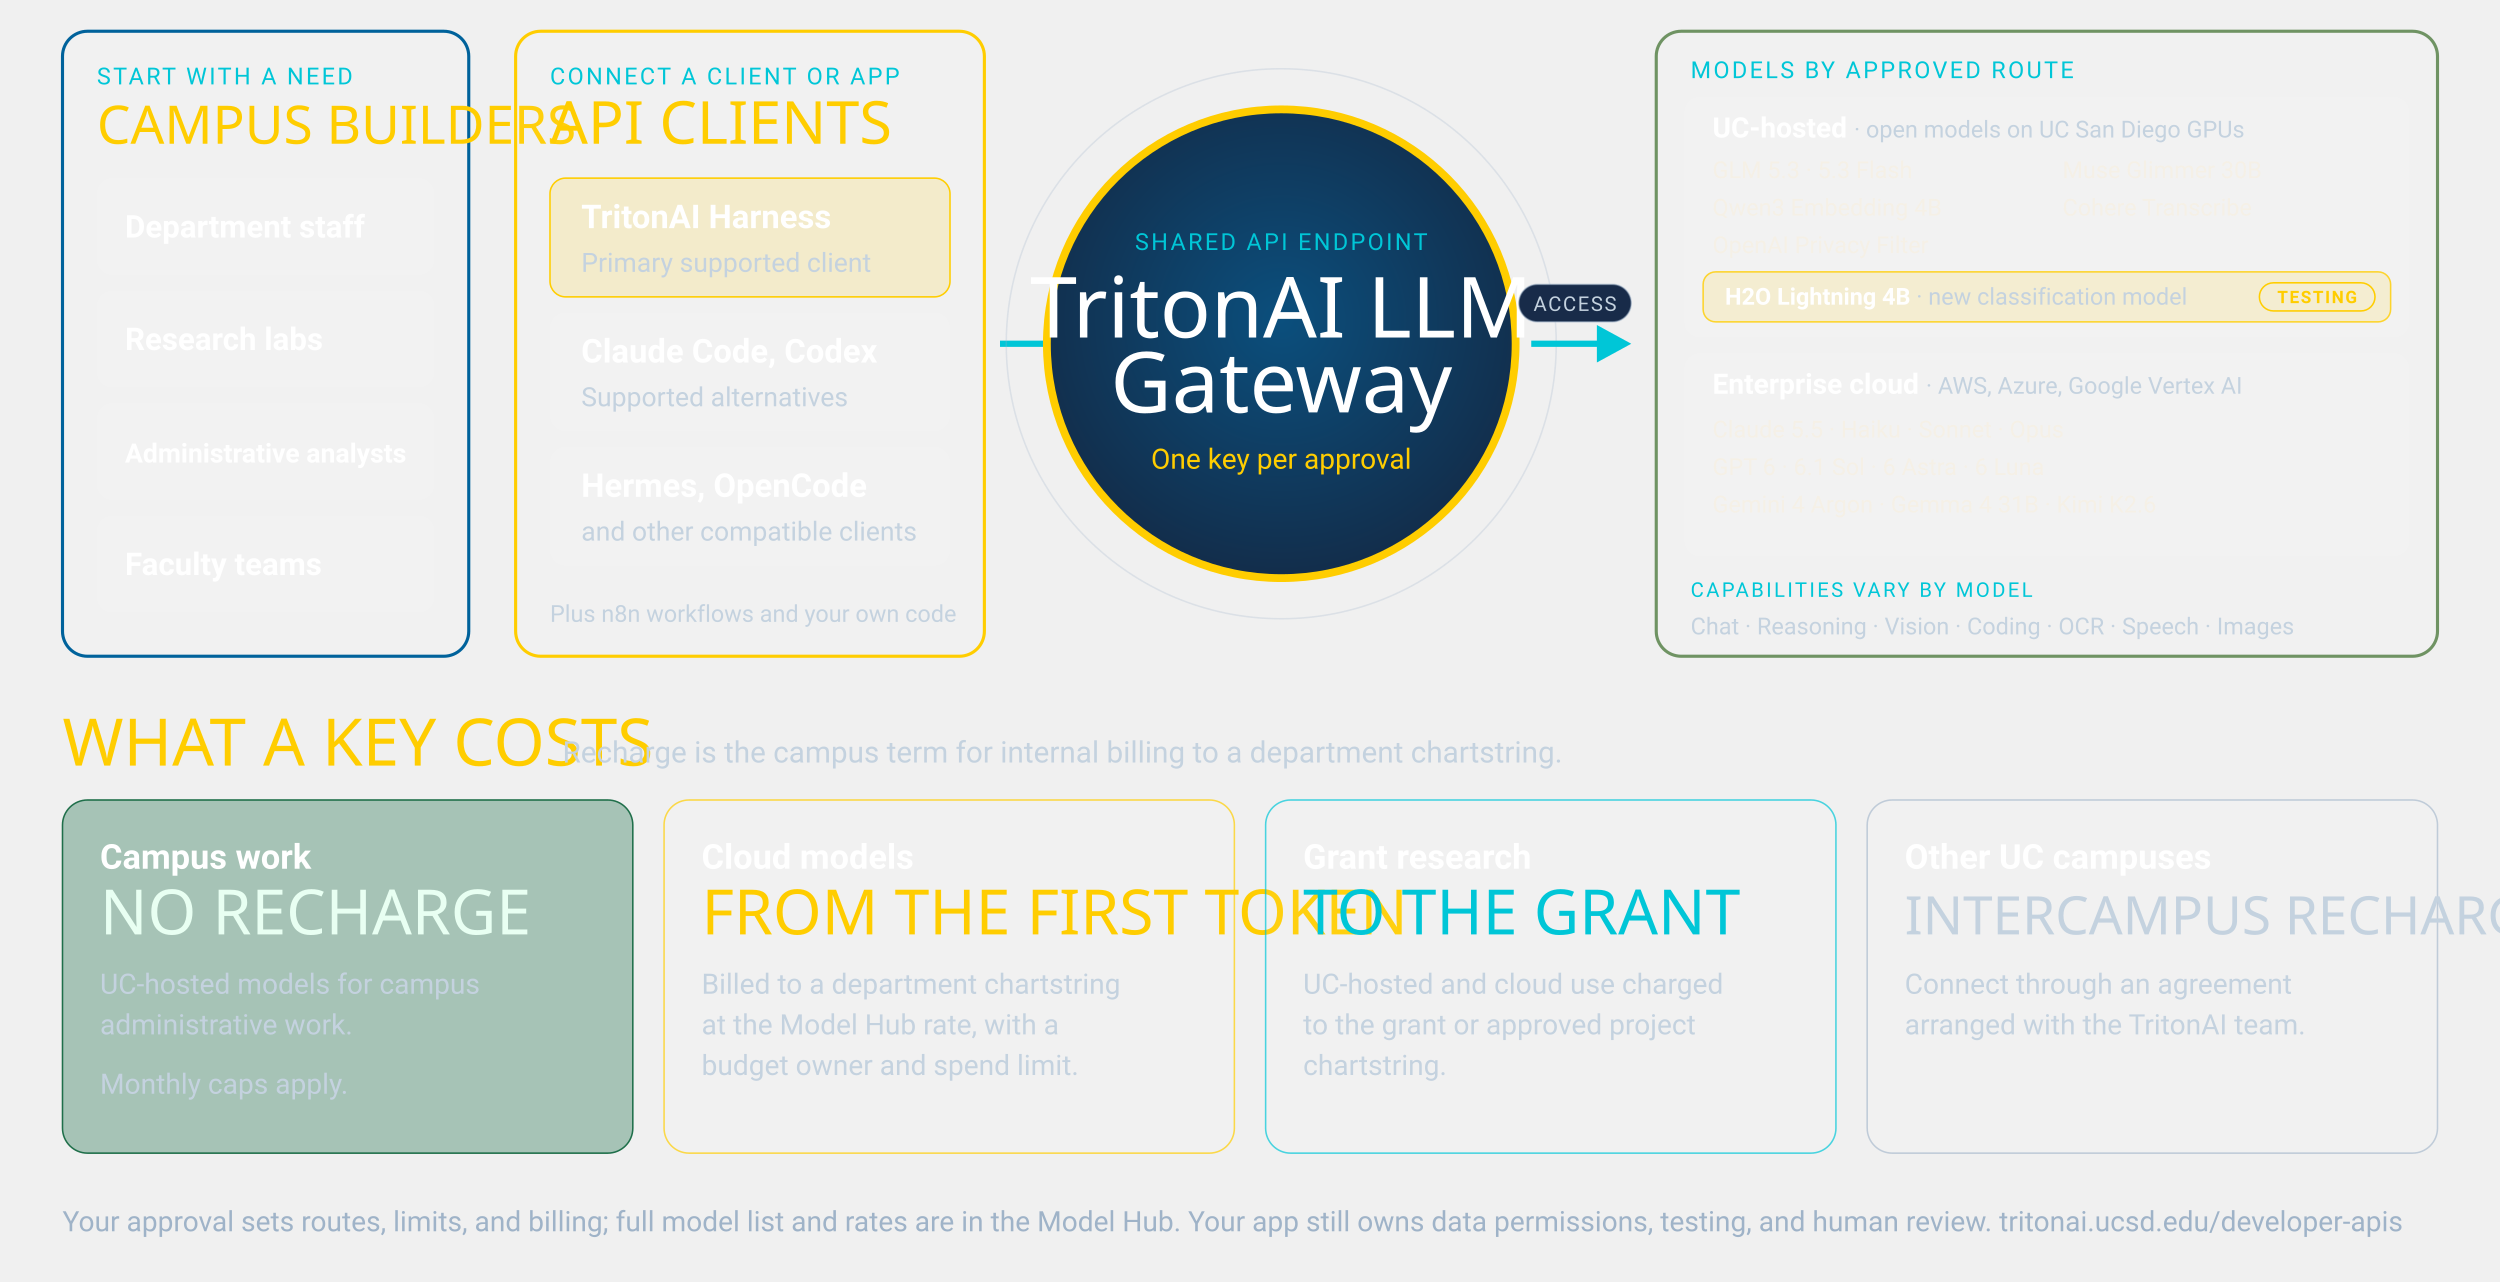
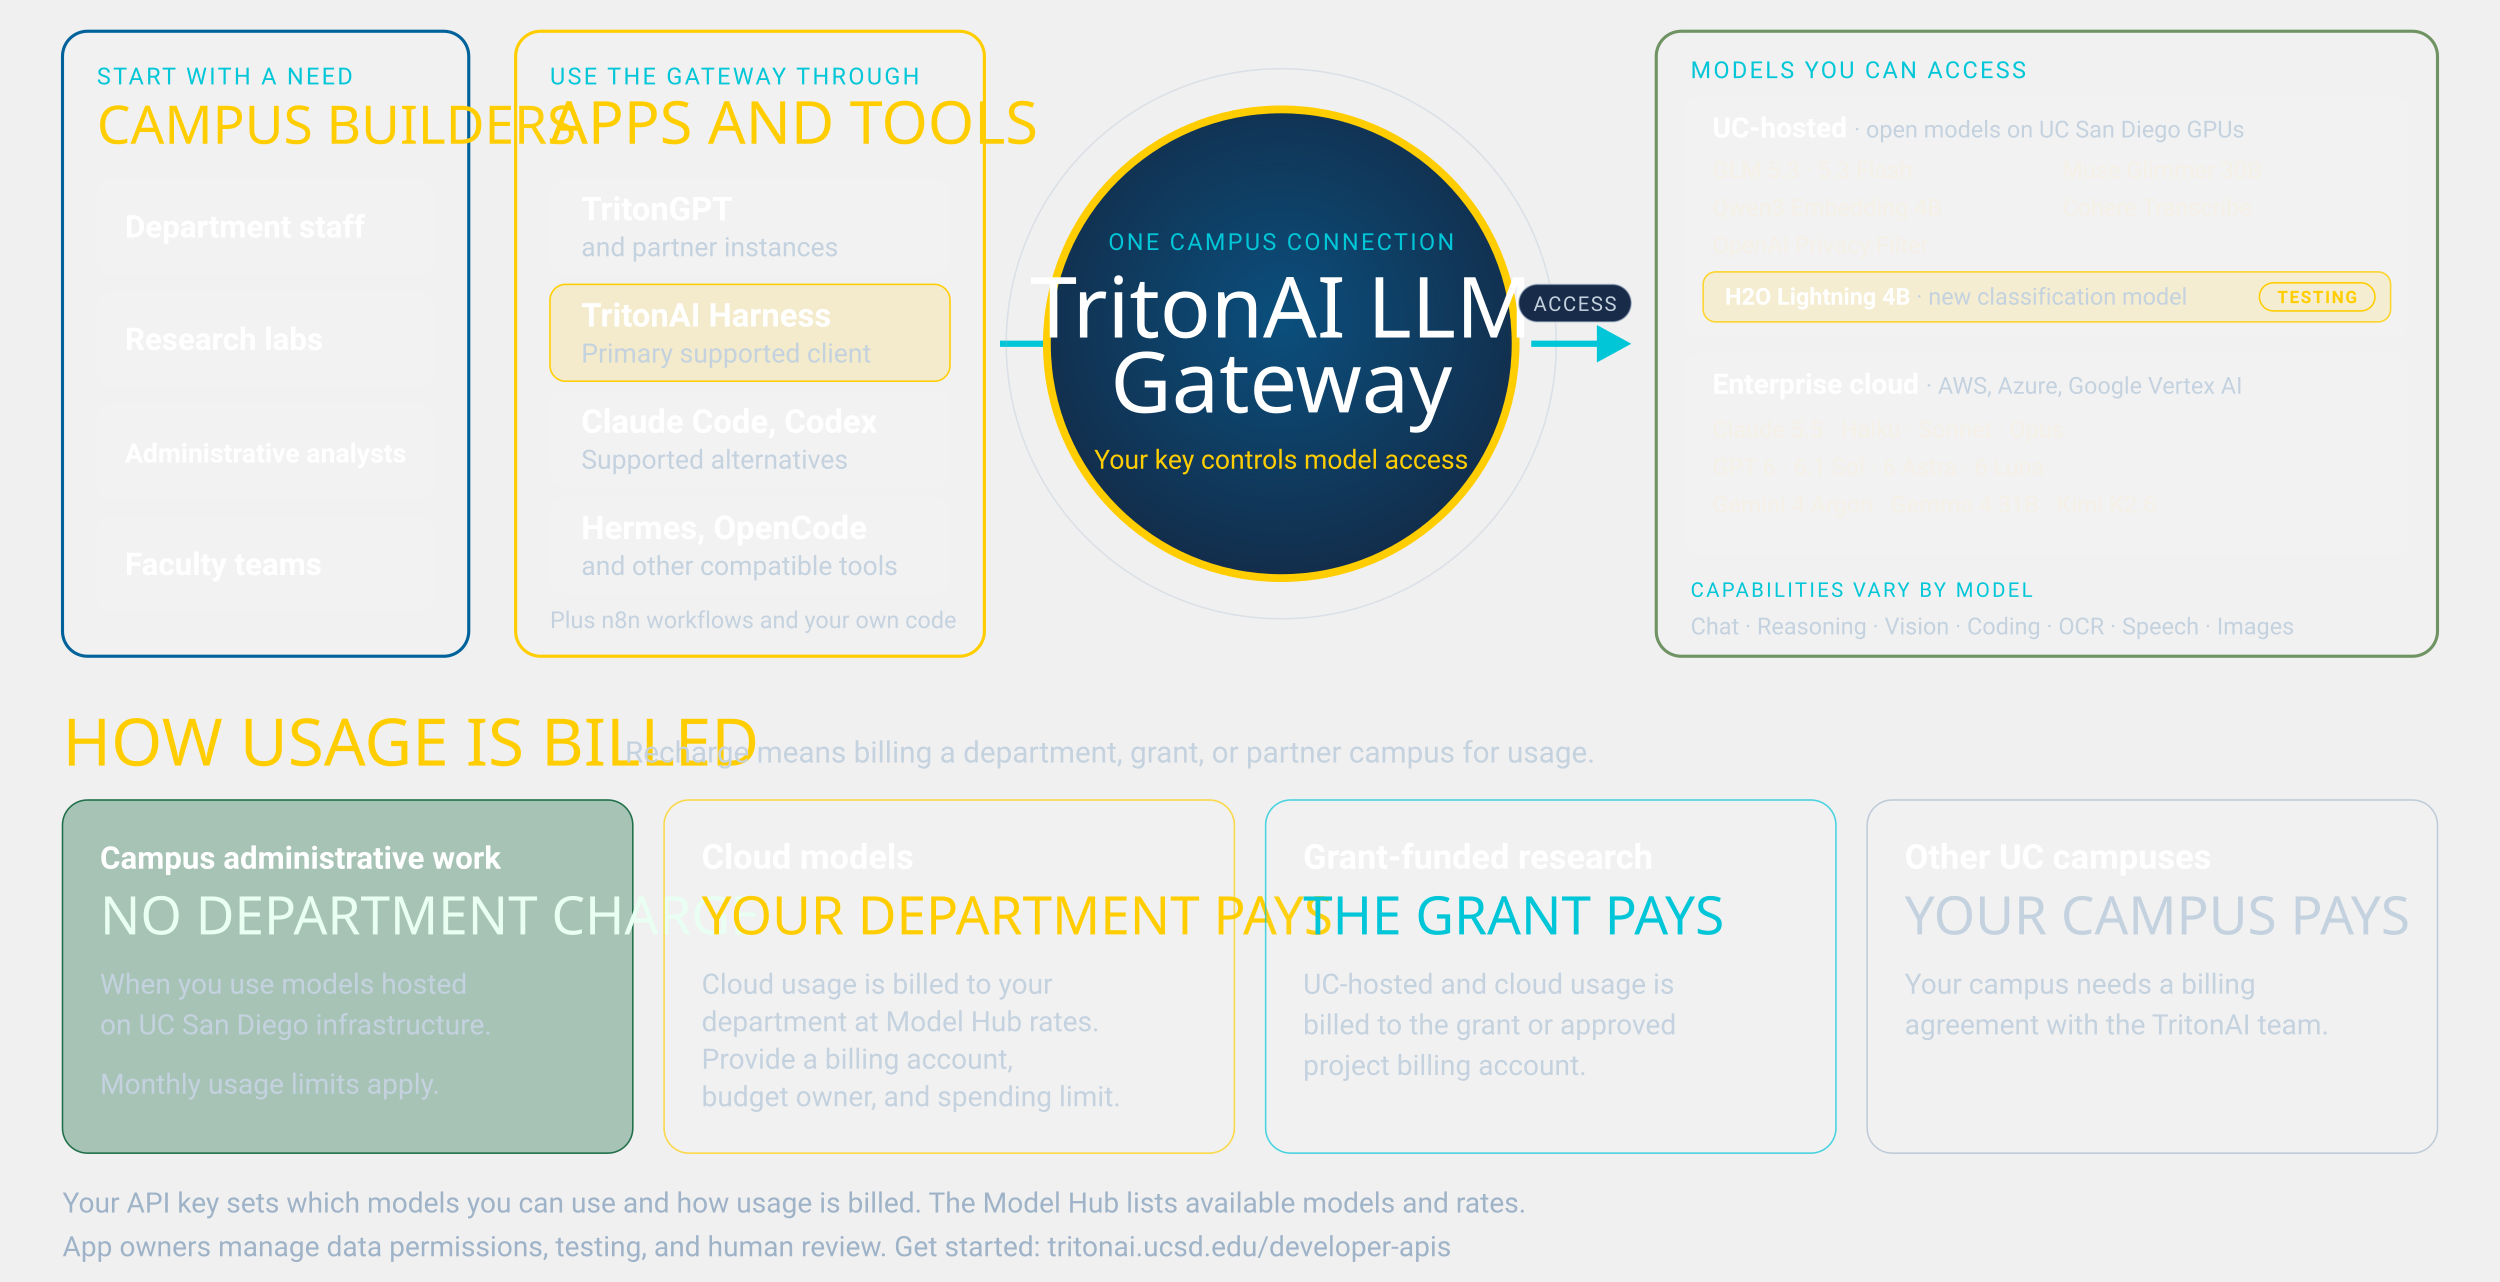
<svg xmlns="http://www.w3.org/2000/svg" viewBox="0 0 1600 820" preserveAspectRatio="xMidYMid meet" font-family="Roboto, Arial, sans-serif">
  <defs>
    <radialGradient id="ar-core" cx="50%" cy="45%" r="60%">
      <stop offset="0" stop-color="#0b4f7d" />
      <stop offset="1" stop-color="#132a46" />
    </radialGradient>
  </defs>
  <rect x="40" y="20" width="260" height="400" rx="16" fill="#ffffff" fill-opacity=".05" stroke="#00629B" stroke-width="2" />
  <text x="62" y="54" fill="#00C6D7" font-size="15" letter-spacing="1.5">START WITH A NEED</text>
  <text x="62" y="92" fill="#FFCD00" font-family="Teko, sans-serif" font-size="34">CAMPUS BUILDERS</text>
  <g font-size="20" fill="#ffffff" font-weight="700">
    <rect x="62" y="114" width="216" height="62" rx="10" fill="#ffffff" fill-opacity=".07" />
    <text x="80" y="152">Department staff</text>
    <rect x="62" y="186" width="216" height="62" rx="10" fill="#ffffff" fill-opacity=".07" />
    <text x="80" y="224">Research labs</text>
    <rect x="62" y="258" width="216" height="62" rx="10" fill="#ffffff" fill-opacity=".07" />
    <text x="80" y="296" font-size="17">Administrative analysts</text>
    <rect x="62" y="330" width="216" height="62" rx="10" fill="#ffffff" fill-opacity=".07" />
    <text x="80" y="368">Faculty teams</text>
  </g>
  <rect x="330" y="20" width="300" height="400" rx="16" fill="#ffffff" fill-opacity=".05" stroke="#FFCD00" stroke-width="2" />
-   <text x="352" y="54" fill="#00C6D7" font-size="15" letter-spacing="1.5">CONNECT A CLIENT OR APP</text>
-   <text x="352" y="92" fill="#FFCD00" font-family="Teko, sans-serif" font-size="38">API CLIENTS</text>
-   <rect x="352" y="114" width="256" height="76" rx="10" fill="#FFCD00" fill-opacity=".16" stroke="#FFCD00" />
-   <text x="372" y="146" fill="#ffffff" font-size="21" font-weight="700">TritonAI Harness</text>
-   <text x="372" y="174" fill="#c4d2df" font-size="17">Primary supported client</text>
-   <rect x="352" y="200" width="256" height="76" rx="10" fill="#ffffff" fill-opacity=".07" />
-   <text x="372" y="232" fill="#ffffff" font-size="21" font-weight="700">Claude Code, Codex</text>
-   <text x="372" y="260" fill="#c4d2df" font-size="17">Supported alternatives</text>
-   <rect x="352" y="286" width="256" height="76" rx="10" fill="#ffffff" fill-opacity=".07" />
-   <text x="372" y="318" fill="#ffffff" font-size="21" font-weight="700">Hermes, OpenCode</text>
-   <text x="372" y="346" fill="#c4d2df" font-size="17">and other compatible clients</text>
-   <text x="352" y="398" fill="#c4d2df" font-size="15">Plus n8n workflows and your own code</text>
+   <text x="352" y="54" fill="#00C6D7" font-size="15" letter-spacing="1.5">USE THE GATEWAY THROUGH</text>
+   <text x="352" y="92" fill="#FFCD00" font-family="Teko, sans-serif" font-size="38">APPS AND TOOLS</text>
+   <rect x="352" y="114" width="256" height="62" rx="10" fill="#ffffff" fill-opacity=".07" />
+   <text x="372" y="141" fill="#ffffff" font-size="21" font-weight="700">TritonGPT</text>
+   <text x="372" y="164" fill="#c4d2df" font-size="17">and partner instances</text>
+   <rect x="352" y="182" width="256" height="62" rx="10" fill="#FFCD00" fill-opacity=".16" stroke="#FFCD00" />
+   <text x="372" y="209" fill="#ffffff" font-size="21" font-weight="700">TritonAI Harness</text>
+   <text x="372" y="232" fill="#c4d2df" font-size="17">Primary supported client</text>
+   <rect x="352" y="250" width="256" height="62" rx="10" fill="#ffffff" fill-opacity=".07" />
+   <text x="372" y="277" fill="#ffffff" font-size="21" font-weight="700">Claude Code, Codex</text>
+   <text x="372" y="300" fill="#c4d2df" font-size="17">Supported alternatives</text>
+   <rect x="352" y="318" width="256" height="62" rx="10" fill="#ffffff" fill-opacity=".07" />
+   <text x="372" y="345" fill="#ffffff" font-size="21" font-weight="700">Hermes, OpenCode</text>
+   <text x="372" y="368" fill="#c4d2df" font-size="17">and other compatible tools</text>
+   <text x="352" y="402" fill="#c4d2df" font-size="15">Plus n8n workflows and your own code</text>
  <path d="M 640 220 L 676 220" stroke="#00C6D7" stroke-width="4" />
  <polygon points="694,220 672,208 672,232" fill="#00C6D7" />
  <circle cx="820" cy="220" r="176" fill="none" stroke="#9fb3c8" stroke-opacity=".25" />
  <circle cx="820" cy="220" r="150" fill="url(#ar-core)" stroke="#FFCD00" stroke-width="5" />
-   <text x="820" y="160" fill="#00C6D7" font-size="15" letter-spacing="1.5" text-anchor="middle">SHARED API ENDPOINT</text>
+   <text x="820" y="160" fill="#00C6D7" font-size="15" letter-spacing="1.5" text-anchor="middle">ONE CAMPUS CONNECTION</text>
  <text x="820" y="216" fill="#ffffff" font-family="Teko, sans-serif" font-size="54" text-anchor="middle">TritonAI LLM</text>
  <text x="820" y="264" fill="#ffffff" font-family="Teko, sans-serif" font-size="54" text-anchor="middle">Gateway</text>
-   <text x="820" y="300" fill="#FFCD00" font-size="18" text-anchor="middle">One key per approval</text>
+   <text x="820" y="300" fill="#FFCD00" font-size="17" text-anchor="middle">Your key controls model access</text>
  <path d="M 980 220 L 1026 220" stroke="#00C6D7" stroke-width="4" />
  <polygon points="1044,220 1022,208 1022,232" fill="#00C6D7" />
  <rect x="972" y="182" width="72" height="24" rx="12" fill="#182B49" stroke="#9fb3c8" stroke-opacity=".5" />
  <text x="1008" y="199" fill="#c4d2df" font-size="13" text-anchor="middle" letter-spacing="1">ACCESS</text>
  <rect x="1060" y="20" width="500" height="400" rx="16" fill="#ffffff" fill-opacity=".05" stroke="#6f9363" stroke-width="2" />
-   <text x="1082" y="50" fill="#00C6D7" font-size="15" letter-spacing="1.5">MODELS BY APPROVED ROUTE</text>
+   <text x="1082" y="50" fill="#00C6D7" font-size="15" letter-spacing="1.5">MODELS YOU CAN ACCESS</text>
  <rect x="1078" y="62" width="464" height="154" rx="10" fill="#ffffff" fill-opacity=".07" />
  <text x="1096" y="88" fill="#ffffff" font-size="18" font-weight="700">UC-hosted <tspan fill="#c4d2df" font-weight="400" font-size="15">· open models on UC San Diego GPUs</tspan>
  </text>
  <g font-size="15" fill="#f5f0e6">
    <text x="1096" y="114">GLM 5.3 · 5.3 Flash</text>
    <text x="1320" y="114">Muse Glimmer 30B</text>
    <text x="1096" y="138">Qwen3 Embedding 4B</text>
    <text x="1320" y="138">Cohere Transcribe</text>
    <text x="1096" y="162">OpenAI Privacy Filter</text>
  </g>
  <rect x="1090" y="174" width="440" height="32" rx="8" fill="#FFCD00" fill-opacity=".14" stroke="#FFCD00" stroke-opacity=".8" />
  <text x="1104" y="195" fill="#ffffff" font-size="15" font-weight="700">H2O Lightning 4B <tspan fill="#c4d2df" font-weight="400">· new classification model</tspan>
  </text>
  <rect x="1446" y="181" width="74" height="18" rx="9" fill="none" stroke="#FFCD00" />
  <text x="1483" y="194" fill="#FFCD00" font-size="11" font-weight="700" text-anchor="middle" letter-spacing="1">TESTING</text>
  <rect x="1078" y="226" width="464" height="130" rx="10" fill="#ffffff" fill-opacity=".07" />
  <text x="1096" y="252" fill="#ffffff" font-size="18" font-weight="700">Enterprise cloud <tspan fill="#c4d2df" font-weight="400" font-size="15">· AWS, Azure, Google Vertex AI</tspan>
  </text>
  <g font-size="15" fill="#f5f0e6">
    <text x="1096" y="280">Claude 5.5 · Haiku · Sonnet · Opus</text>
    <text x="1096" y="304">GPT 6 · 6.1 Sol · 6 Astra · 6 Luna</text>
    <text x="1096" y="328">Gemini 4 Argon · Gemma 4 31B · Kimi K2.6</text>
  </g>
  <text x="1082" y="382" fill="#00C6D7" font-size="13" letter-spacing="1.5">CAPABILITIES VARY BY MODEL</text>
  <text x="1082" y="406" fill="#c4d2df" font-size="15">Chat · Reasoning · Vision · Coding · OCR · Speech · Images</text>
-   <text x="40" y="490" fill="#FFCD00" font-family="Teko, sans-serif" font-size="42">WHAT A KEY COSTS</text>
-   <text x="360" y="488" fill="#c4d2df" font-size="19">Recharge is the campus term for internal billing to a department chartstring.</text>
+   <text x="40" y="490" fill="#FFCD00" font-family="Teko, sans-serif" font-size="42">HOW USAGE IS BILLED</text>
+   <text x="400" y="488" fill="#c4d2df" font-size="19">Recharge means billing a department, grant, or partner campus for usage.</text>
  <g>
    <rect x="40" y="512" width="365" height="226" rx="16" fill="#1f6f4a" fill-opacity=".35" stroke="#1f6f4a" />
-     <text x="64" y="556" fill="#ffffff" font-size="22" font-weight="700">Campus work</text>
-     <text x="64" y="598" fill="#e8fff2" font-family="Teko, sans-serif" font-size="40">NO RECHARGE</text>
-     <text x="64" y="636" fill="#c4d2df" font-size="18">UC-hosted models for campus</text>
-     <text x="64" y="662" fill="#c4d2df" font-size="18">administrative work.</text>
-     <text x="64" y="700" fill="#c4d2df" font-size="18">Monthly caps apply.</text>
+     <text x="64" y="556" fill="#ffffff" font-size="20" font-weight="700">Campus administrative work</text>
+     <text x="64" y="598" fill="#e8fff2" font-family="Teko, sans-serif" font-size="34">NO DEPARTMENT CHARGE</text>
+     <text x="64" y="636" fill="#c4d2df" font-size="18">When you use models hosted</text>
+     <text x="64" y="662" fill="#c4d2df" font-size="18">on UC San Diego infrastructure.</text>
+     <text x="64" y="700" fill="#c4d2df" font-size="18">Monthly usage limits apply.</text>
    <rect x="425" y="512" width="365" height="226" rx="16" fill="#ffffff" fill-opacity=".06" stroke="#FFCD00" stroke-opacity=".7" />
    <text x="449" y="556" fill="#ffffff" font-size="22" font-weight="700">Cloud models</text>
-     <text x="449" y="598" fill="#FFCD00" font-family="Teko, sans-serif" font-size="40">FROM THE FIRST TOKEN</text>
-     <text x="449" y="636" fill="#c4d2df" font-size="18">Billed to a department chartstring</text>
-     <text x="449" y="662" fill="#c4d2df" font-size="18">at the Model Hub rate, with a</text>
-     <text x="449" y="688" fill="#c4d2df" font-size="18">budget owner and spend limit.</text>
+     <text x="449" y="598" fill="#FFCD00" font-family="Teko, sans-serif" font-size="34">YOUR DEPARTMENT PAYS</text>
+     <text x="449" y="636" fill="#c4d2df" font-size="18">Cloud usage is billed to your</text>
+     <text x="449" y="660" fill="#c4d2df" font-size="18">department at Model Hub rates.</text>
+     <text x="449" y="684" fill="#c4d2df" font-size="18">Provide a billing account,</text>
+     <text x="449" y="708" fill="#c4d2df" font-size="18">budget owner, and spending limit.</text>
    <rect x="810" y="512" width="365" height="226" rx="16" fill="#ffffff" fill-opacity=".06" stroke="#00C6D7" stroke-opacity=".7" />
-     <text x="834" y="556" fill="#ffffff" font-size="22" font-weight="700">Grant research</text>
-     <text x="834" y="598" fill="#00C6D7" font-family="Teko, sans-serif" font-size="40">TO THE GRANT</text>
-     <text x="834" y="636" fill="#c4d2df" font-size="18">UC-hosted and cloud use charged</text>
-     <text x="834" y="662" fill="#c4d2df" font-size="18">to the grant or approved project</text>
-     <text x="834" y="688" fill="#c4d2df" font-size="18">chartstring.</text>
+     <text x="834" y="556" fill="#ffffff" font-size="22" font-weight="700">Grant-funded research</text>
+     <text x="834" y="598" fill="#00C6D7" font-family="Teko, sans-serif" font-size="34">THE GRANT PAYS</text>
+     <text x="834" y="636" fill="#c4d2df" font-size="18">UC-hosted and cloud usage is</text>
+     <text x="834" y="662" fill="#c4d2df" font-size="18">billed to the grant or approved</text>
+     <text x="834" y="688" fill="#c4d2df" font-size="18">project billing account.</text>
    <rect x="1195" y="512" width="365" height="226" rx="16" fill="#ffffff" fill-opacity=".06" stroke="#9fb3c8" stroke-opacity=".6" />
    <text x="1219" y="556" fill="#ffffff" font-size="22" font-weight="700">Other UC campuses</text>
-     <text x="1219" y="598" fill="#c4d2df" font-family="Teko, sans-serif" font-size="34">INTERCAMPUS RECHARGE</text>
-     <text x="1219" y="636" fill="#c4d2df" font-size="18">Connect through an agreement</text>
-     <text x="1219" y="662" fill="#c4d2df" font-size="18">arranged with the TritonAI team.</text>
+     <text x="1219" y="598" fill="#c4d2df" font-family="Teko, sans-serif" font-size="34">YOUR CAMPUS PAYS</text>
+     <text x="1219" y="636" fill="#c4d2df" font-size="18">Your campus needs a billing</text>
+     <text x="1219" y="662" fill="#c4d2df" font-size="18">agreement with the TritonAI team.</text>
  </g>
-   <text x="40" y="788" fill="#9fb3c8" font-size="18">Your approval sets routes, limits, and billing; full model list and rates are in the Model Hub. Your app still owns data permissions, testing, and human review. tritonai.ucsd.edu/developer-apis</text>
+   <text x="40" y="776" fill="#9fb3c8" font-size="18">Your API key sets which models you can use and how usage is billed. The Model Hub lists available models and rates.</text>
+   <text x="40" y="804" fill="#9fb3c8" font-size="18">App owners manage data permissions, testing, and human review. Get started: tritonai.ucsd.edu/developer-apis</text>
</svg>
